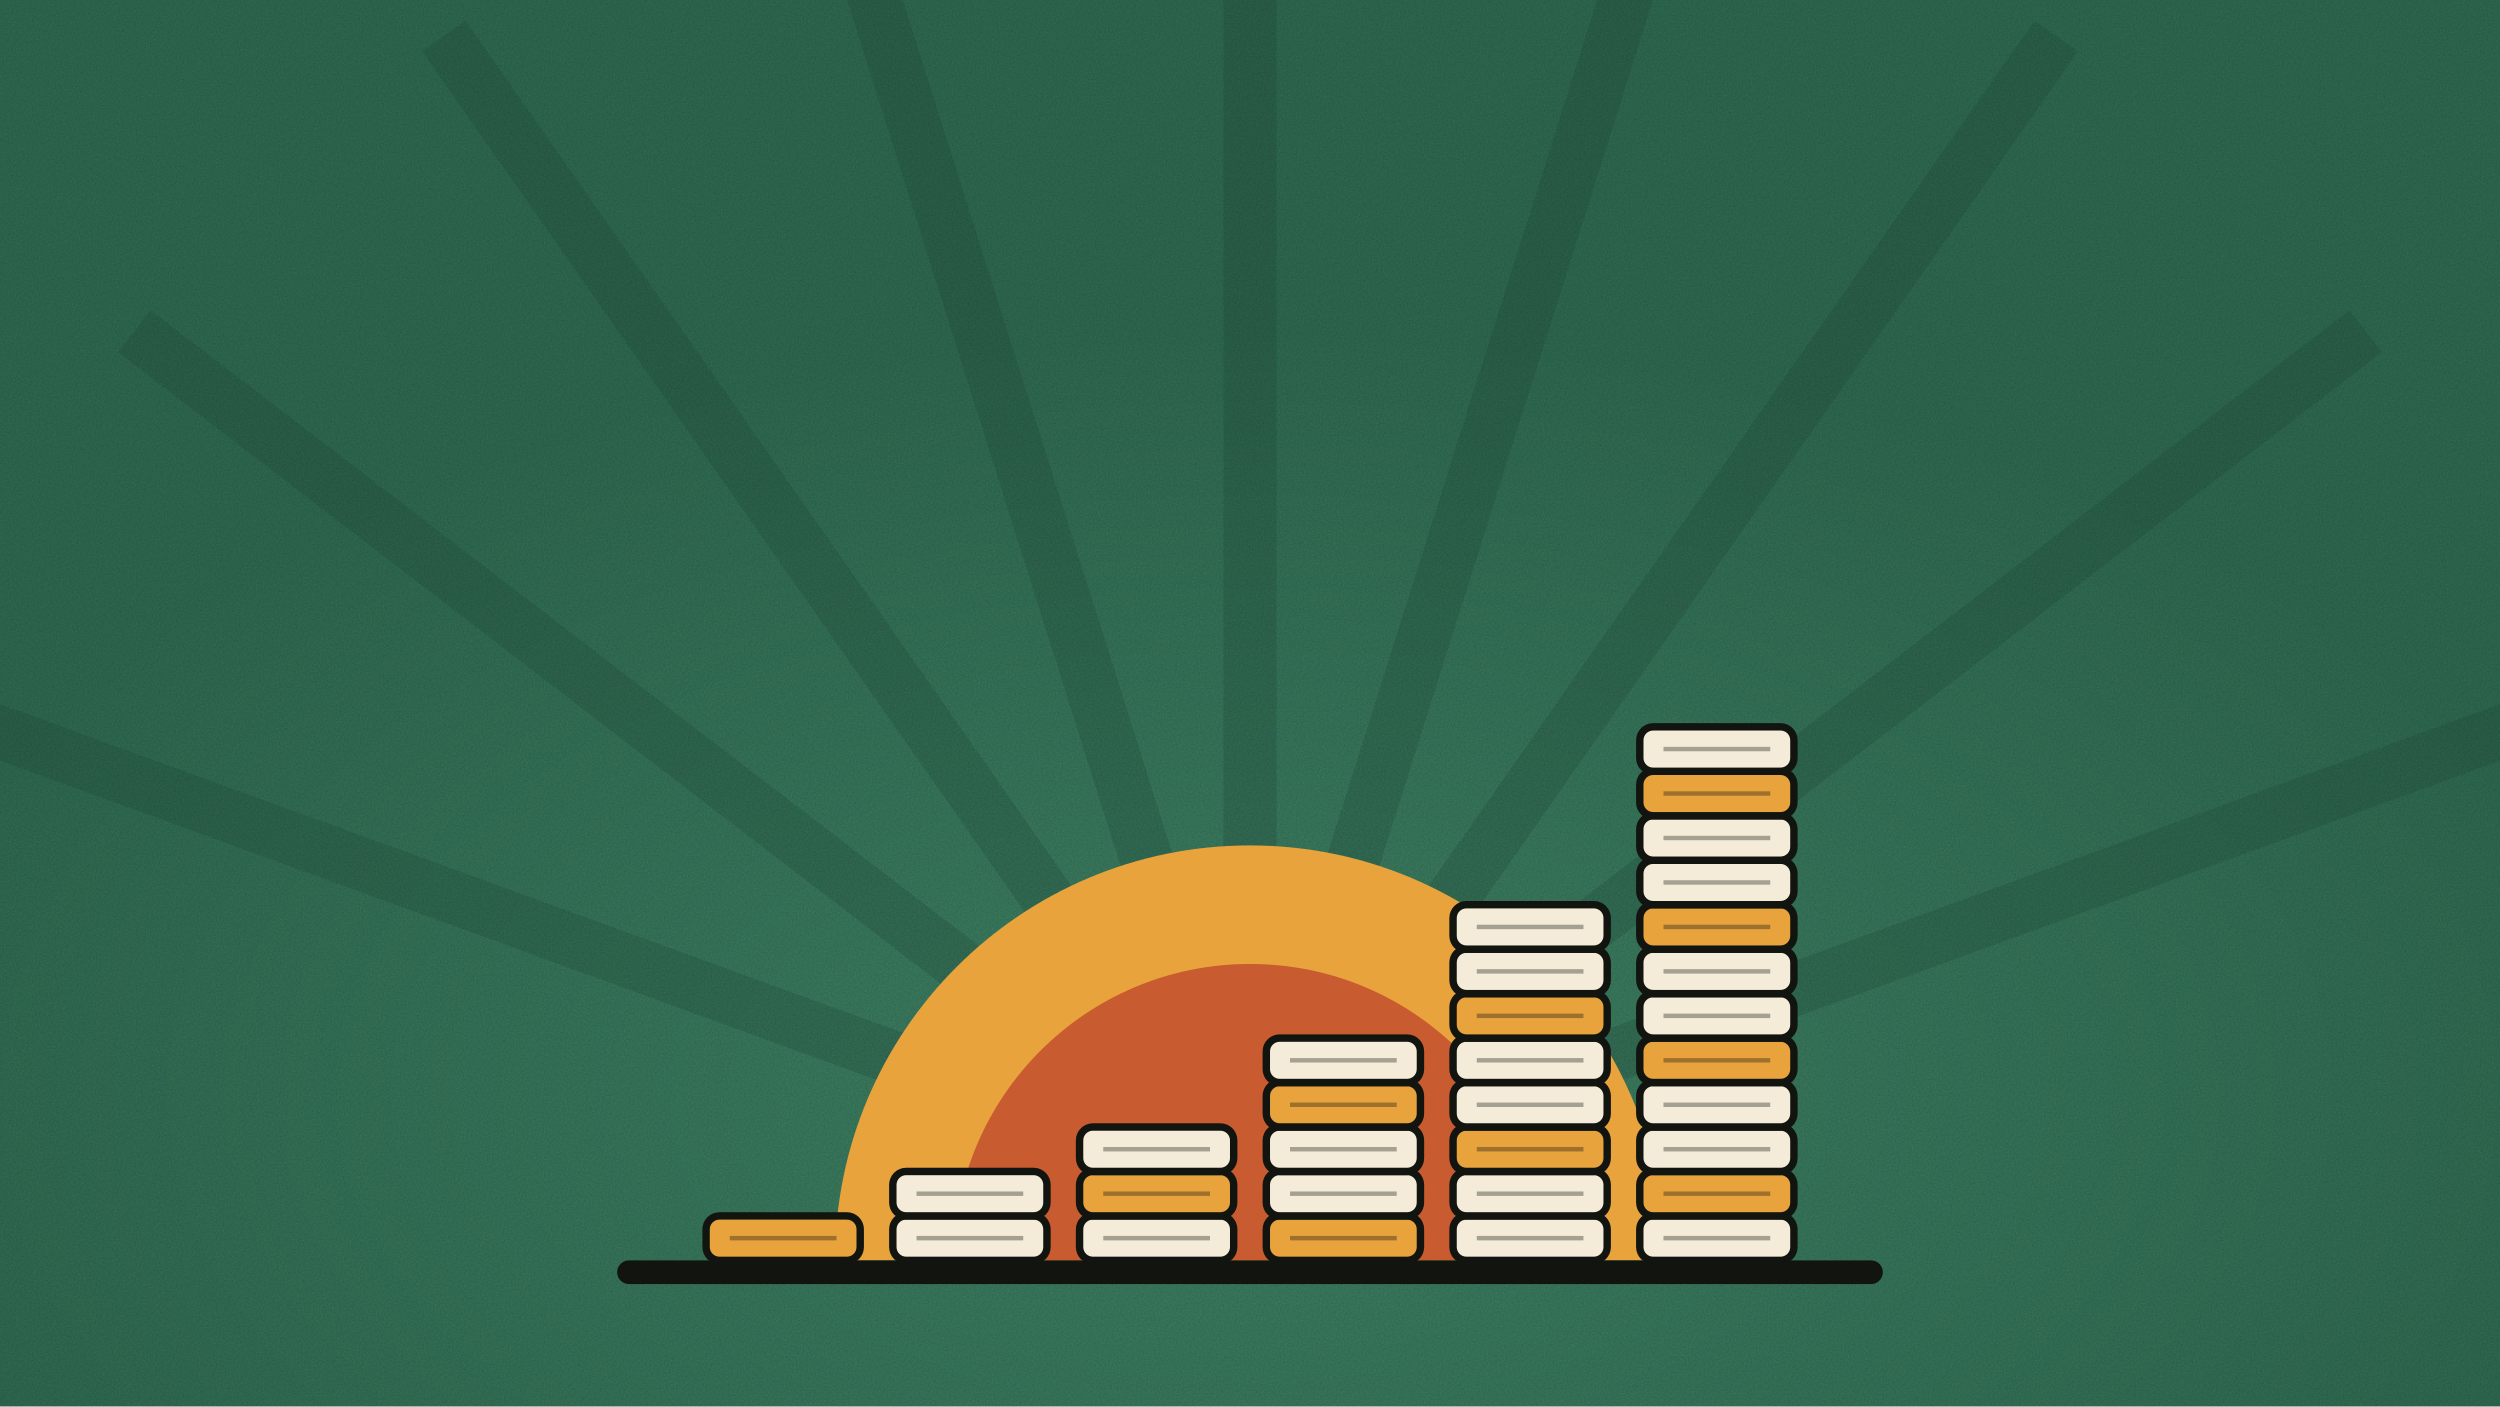
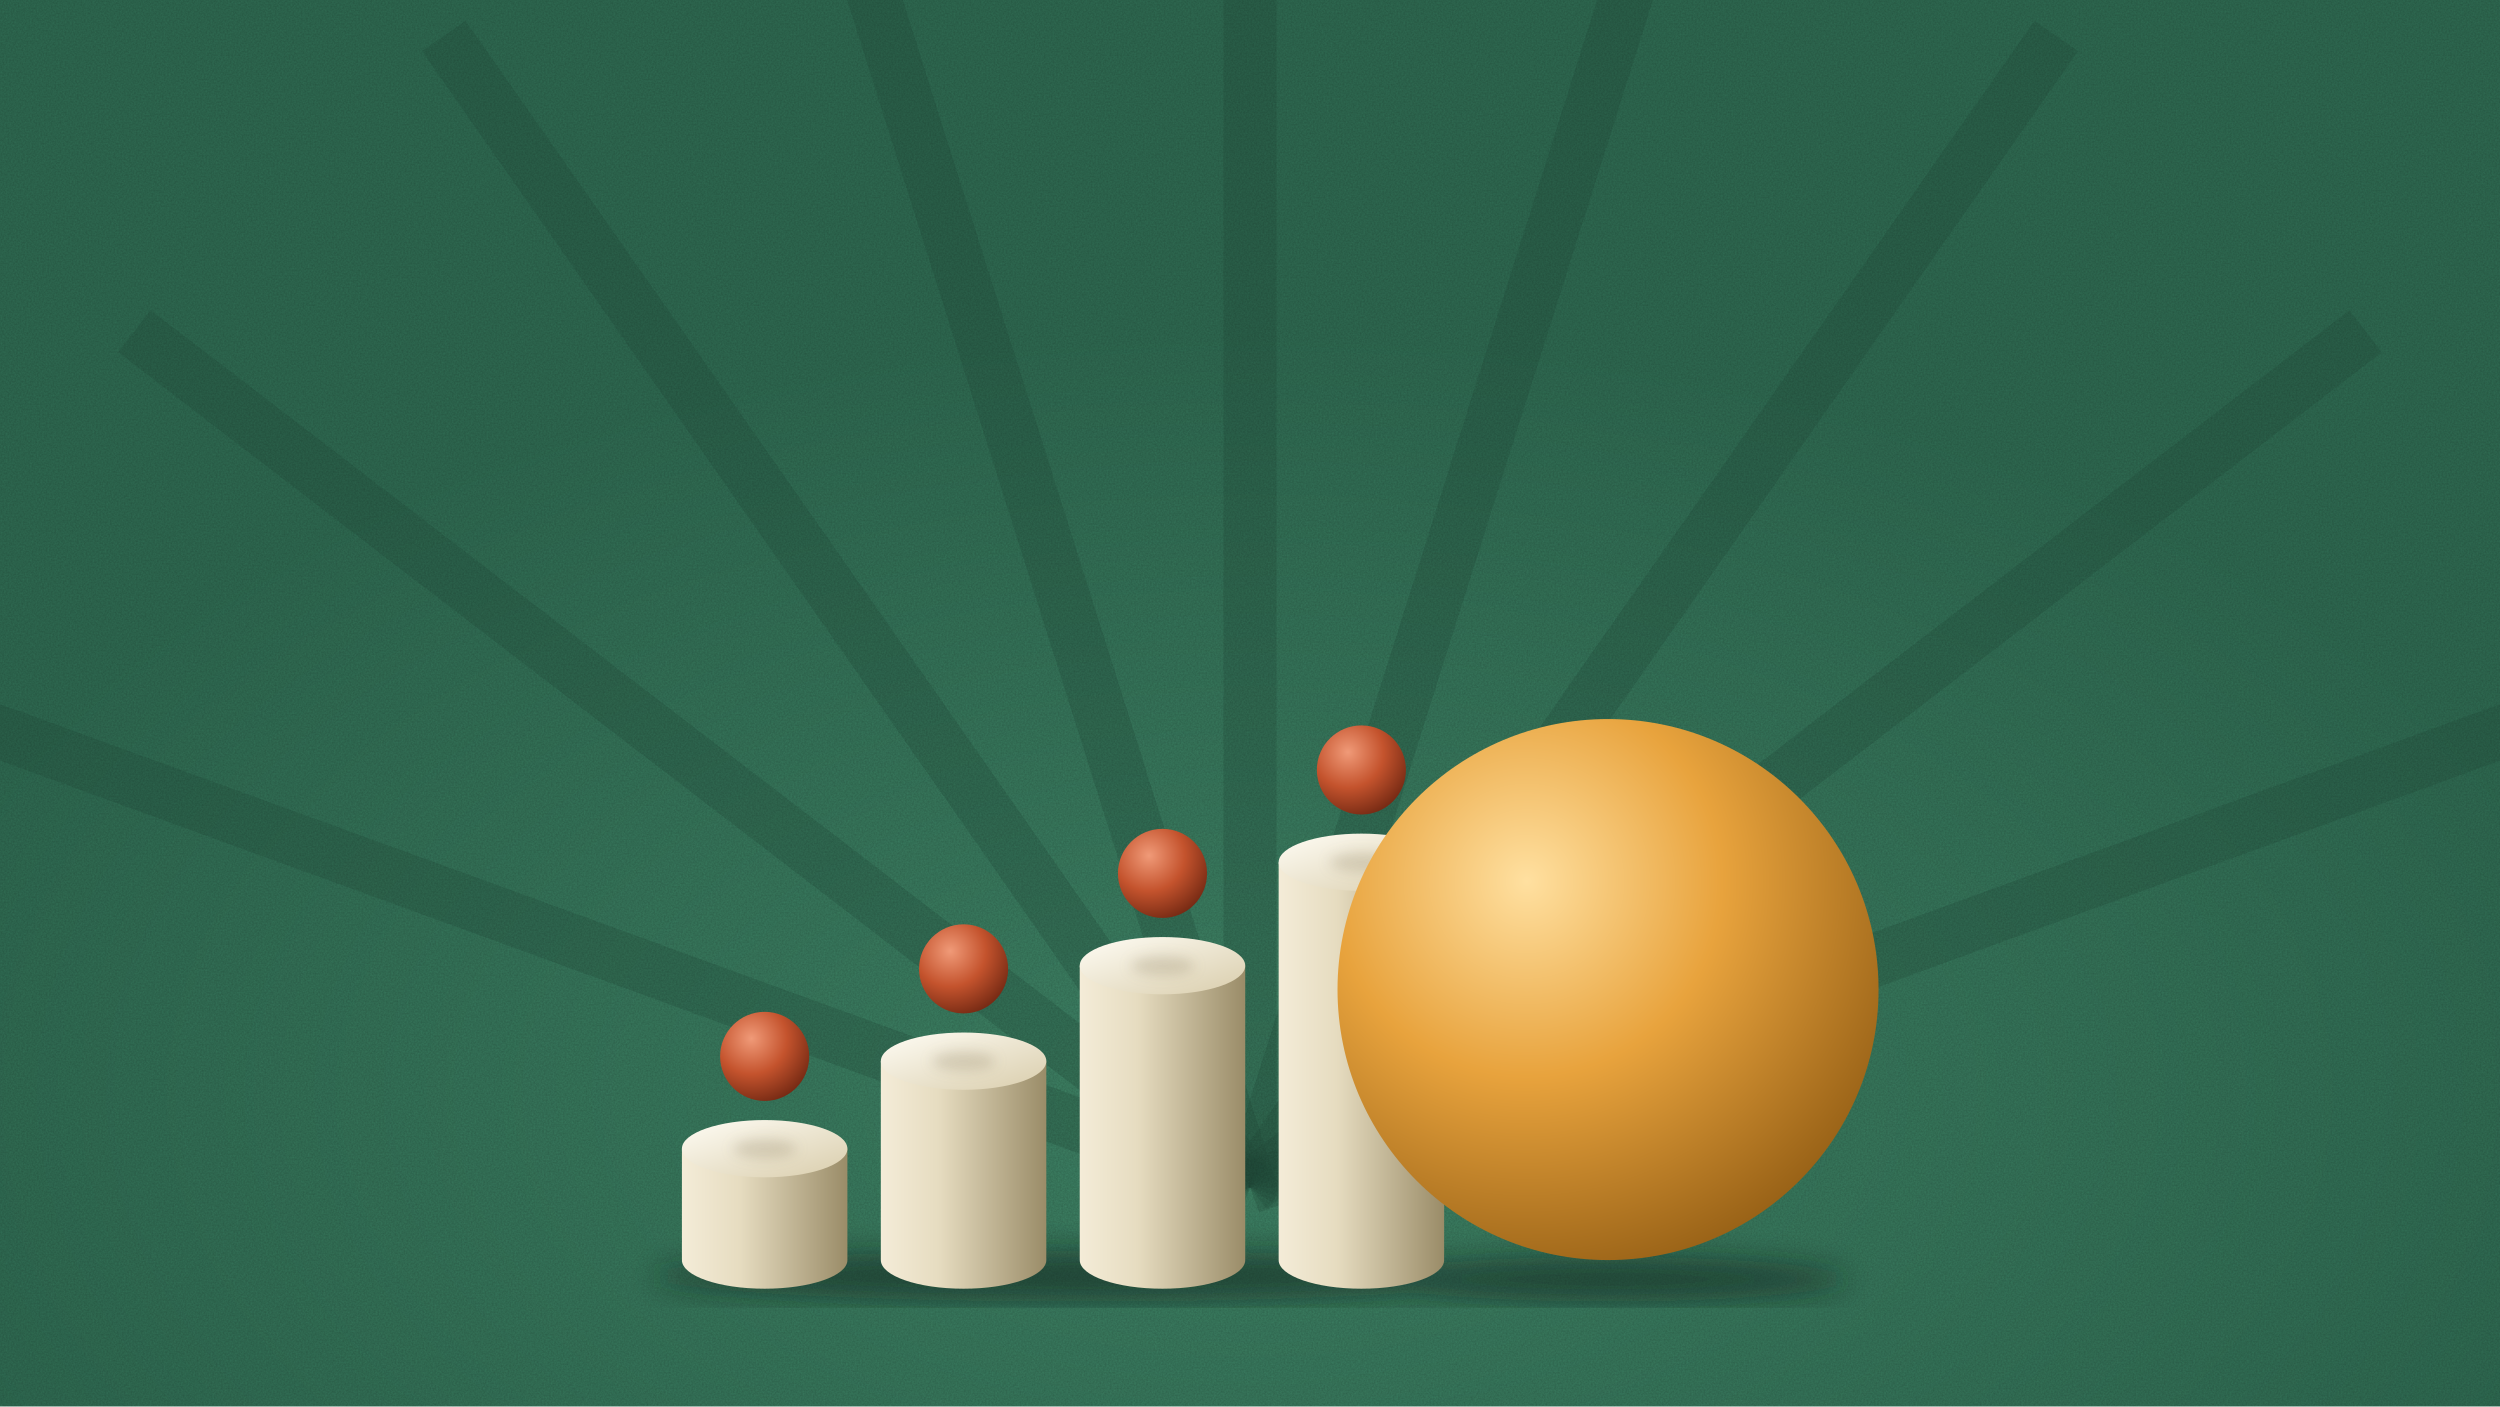
<svg xmlns="http://www.w3.org/2000/svg" viewBox="0 0 1600 900">
  <svg width="1600" height="900" viewBox="0 0 1600 900" preserveAspectRatio="xMidYMax slice">
    <defs>
      <filter id="f-grana">
        <feTurbulence type="fractalNoise" baseFrequency=".9" numOctaves="2" />
        <feColorMatrix values="0 0 0 0 0 0 0 0 0 0 0 0 0 0 0 0 0 0 .55 0" />
      </filter>
      <radialGradient id="f-luce" cx="50%" cy="78%" r="55%">
        <stop offset="0" stop-color="#3f8466" />
        <stop offset="1" stop-color="#2f6b52" />
      </radialGradient>
    </defs>
    <rect width="1600" height="900" fill="#2f6b52" />
    <rect width="1600" height="900" fill="url(#f-luce)" />
    <line x1="800" y1="760" x2="-46" y2="452" stroke="#1f4a39" stroke-width="34" opacity=".28" />
    <line x1="800" y1="760" x2="86" y2="212" stroke="#1f4a39" stroke-width="34" opacity=".28" />
    <line x1="800" y1="760" x2="284" y2="23" stroke="#1f4a39" stroke-width="34" opacity=".28" />
    <line x1="800" y1="760" x2="529" y2="-98" stroke="#1f4a39" stroke-width="34" opacity=".28" />
    <line x1="800" y1="760" x2="800" y2="-140" stroke="#1f4a39" stroke-width="34" opacity=".28" />
    <line x1="800" y1="760" x2="1071" y2="-98" stroke="#1f4a39" stroke-width="34" opacity=".28" />
    <line x1="800" y1="760" x2="1316" y2="23" stroke="#1f4a39" stroke-width="34" opacity=".28" />
    <line x1="800" y1="760" x2="1514" y2="212" stroke="#1f4a39" stroke-width="34" opacity=".28" />
    <line x1="800" y1="760" x2="1646" y2="452" stroke="#1f4a39" stroke-width="34" opacity=".28" />
    <rect width="1600" height="900" filter="url(#f-grana)" opacity=".35" />
  </svg>
-   <svg x="96" y="450" width="1408" height="387" viewBox="357 444 886 408" preserveAspectRatio="xMidYMin meet" overflow="hidden">
+   <svg x="96" y="450" width="1408" height="387" viewBox="0 50 830 380" preserveAspectRatio="xMidYMin meet" overflow="hidden">
    <defs>
-       <filter id="s-grana">
-         <feTurbulence type="fractalNoise" baseFrequency=".9" numOctaves="2" />
-         <feColorMatrix values="0 0 0 0 0 0 0 0 0 0 0 0 0 0 0 0 0 0 .55 0" />
+       <radialGradient id="s-s" cx=".35" cy=".3" r=".8">
+         <stop offset="0" stop-color="#ffe0a0" />
+         <stop offset=".45" stop-color="#e8a33d" />
+         <stop offset="1" stop-color="#8f5a12" />
+       </radialGradient>
+       <radialGradient id="s-r" cx=".35" cy=".3" r=".8">
+         <stop offset="0" stop-color="#f09a78" />
+         <stop offset=".5" stop-color="#c4532d" />
+         <stop offset="1" stop-color="#6b2410" />
+       </radialGradient>
+       <linearGradient id="s-cb">
+         <stop offset="0" stop-color="#f4ecd8" />
+         <stop offset=".35" stop-color="#e6dcc0" />
+         <stop offset="1" stop-color="#9a8c68" />
+       </linearGradient>
+       <linearGradient id="s-ct" x1="0" y1="0" x2="1" y2="1">
+         <stop offset="0" stop-color="#fffdf5" />
+         <stop offset="1" stop-color="#d9cdac" />
+       </linearGradient>
+       <filter id="s-b" x="-30%" y="-100%" width="160%" height="300%">
+         <feGaussianBlur stdDeviation="9" />
+       </filter>
+       <filter id="s-b2" x="-50%" y="-100%" width="200%" height="300%">
+         <feGaussianBlur stdDeviation="4" />
      </filter>
    </defs>
-     <path d="M520 820 A280 280 0 0 1 1080 820 Z" fill="#e8a33d" />
-     <path d="M600 820 A200 200 0 0 1 1000 820 Z" fill="#c4532d" opacity=".9" />
-     <rect x="433.0" y="790" width="104" height="30" rx="9" fill="#e8a33d" stroke="#11140f" stroke-width="5" />
-     <line x1="449.0" y1="805.0" x2="521.0" y2="805.0" stroke="#11140f" stroke-width="3" opacity=".35" />
-     <rect x="559.0" y="790" width="104" height="30" rx="9" fill="#f4ecd8" stroke="#11140f" stroke-width="5" />
-     <line x1="575.0" y1="805.0" x2="647.0" y2="805.0" stroke="#11140f" stroke-width="3" opacity=".35" />
-     <rect x="559.0" y="760" width="104" height="30" rx="9" fill="#f4ecd8" stroke="#11140f" stroke-width="5" />
-     <line x1="575.0" y1="775.0" x2="647.0" y2="775.0" stroke="#11140f" stroke-width="3" opacity=".35" />
-     <rect x="685.0" y="790" width="104" height="30" rx="9" fill="#f4ecd8" stroke="#11140f" stroke-width="5" />
-     <line x1="701.0" y1="805.0" x2="773.0" y2="805.0" stroke="#11140f" stroke-width="3" opacity=".35" />
-     <rect x="685.0" y="760" width="104" height="30" rx="9" fill="#e8a33d" stroke="#11140f" stroke-width="5" />
-     <line x1="701.0" y1="775.0" x2="773.0" y2="775.0" stroke="#11140f" stroke-width="3" opacity=".35" />
-     <rect x="685.0" y="730" width="104" height="30" rx="9" fill="#f4ecd8" stroke="#11140f" stroke-width="5" />
-     <line x1="701.0" y1="745.0" x2="773.0" y2="745.0" stroke="#11140f" stroke-width="3" opacity=".35" />
-     <rect x="811.0" y="790" width="104" height="30" rx="9" fill="#e8a33d" stroke="#11140f" stroke-width="5" />
-     <line x1="827.0" y1="805.0" x2="899.0" y2="805.0" stroke="#11140f" stroke-width="3" opacity=".35" />
-     <rect x="811.0" y="760" width="104" height="30" rx="9" fill="#f4ecd8" stroke="#11140f" stroke-width="5" />
-     <line x1="827.0" y1="775.0" x2="899.0" y2="775.0" stroke="#11140f" stroke-width="3" opacity=".35" />
-     <rect x="811.0" y="730" width="104" height="30" rx="9" fill="#f4ecd8" stroke="#11140f" stroke-width="5" />
-     <line x1="827.0" y1="745.0" x2="899.0" y2="745.0" stroke="#11140f" stroke-width="3" opacity=".35" />
-     <rect x="811.0" y="700" width="104" height="30" rx="9" fill="#e8a33d" stroke="#11140f" stroke-width="5" />
-     <line x1="827.0" y1="715.0" x2="899.0" y2="715.0" stroke="#11140f" stroke-width="3" opacity=".35" />
-     <rect x="811.0" y="670" width="104" height="30" rx="9" fill="#f4ecd8" stroke="#11140f" stroke-width="5" />
-     <line x1="827.0" y1="685.0" x2="899.0" y2="685.0" stroke="#11140f" stroke-width="3" opacity=".35" />
-     <rect x="937.0" y="790" width="104" height="30" rx="9" fill="#f4ecd8" stroke="#11140f" stroke-width="5" />
-     <line x1="953.0" y1="805.0" x2="1025.0" y2="805.0" stroke="#11140f" stroke-width="3" opacity=".35" />
-     <rect x="937.0" y="760" width="104" height="30" rx="9" fill="#f4ecd8" stroke="#11140f" stroke-width="5" />
-     <line x1="953.0" y1="775.0" x2="1025.0" y2="775.0" stroke="#11140f" stroke-width="3" opacity=".35" />
-     <rect x="937.0" y="730" width="104" height="30" rx="9" fill="#e8a33d" stroke="#11140f" stroke-width="5" />
-     <line x1="953.0" y1="745.0" x2="1025.0" y2="745.0" stroke="#11140f" stroke-width="3" opacity=".35" />
-     <rect x="937.0" y="700" width="104" height="30" rx="9" fill="#f4ecd8" stroke="#11140f" stroke-width="5" />
-     <line x1="953.0" y1="715.0" x2="1025.0" y2="715.0" stroke="#11140f" stroke-width="3" opacity=".35" />
-     <rect x="937.0" y="670" width="104" height="30" rx="9" fill="#f4ecd8" stroke="#11140f" stroke-width="5" />
-     <line x1="953.0" y1="685.0" x2="1025.0" y2="685.0" stroke="#11140f" stroke-width="3" opacity=".35" />
-     <rect x="937.0" y="640" width="104" height="30" rx="9" fill="#e8a33d" stroke="#11140f" stroke-width="5" />
-     <line x1="953.0" y1="655.0" x2="1025.0" y2="655.0" stroke="#11140f" stroke-width="3" opacity=".35" />
-     <rect x="937.0" y="610" width="104" height="30" rx="9" fill="#f4ecd8" stroke="#11140f" stroke-width="5" />
-     <line x1="953.0" y1="625.0" x2="1025.0" y2="625.0" stroke="#11140f" stroke-width="3" opacity=".35" />
-     <rect x="937.0" y="580" width="104" height="30" rx="9" fill="#f4ecd8" stroke="#11140f" stroke-width="5" />
-     <line x1="953.0" y1="595.0" x2="1025.0" y2="595.0" stroke="#11140f" stroke-width="3" opacity=".35" />
-     <rect x="1063.0" y="790" width="104" height="30" rx="9" fill="#f4ecd8" stroke="#11140f" stroke-width="5" />
-     <line x1="1079.0" y1="805.0" x2="1151.0" y2="805.0" stroke="#11140f" stroke-width="3" opacity=".35" />
-     <rect x="1063.0" y="760" width="104" height="30" rx="9" fill="#e8a33d" stroke="#11140f" stroke-width="5" />
-     <line x1="1079.0" y1="775.0" x2="1151.0" y2="775.0" stroke="#11140f" stroke-width="3" opacity=".35" />
-     <rect x="1063.0" y="730" width="104" height="30" rx="9" fill="#f4ecd8" stroke="#11140f" stroke-width="5" />
-     <line x1="1079.0" y1="745.0" x2="1151.0" y2="745.0" stroke="#11140f" stroke-width="3" opacity=".35" />
-     <rect x="1063.0" y="700" width="104" height="30" rx="9" fill="#f4ecd8" stroke="#11140f" stroke-width="5" />
-     <line x1="1079.0" y1="715.0" x2="1151.0" y2="715.0" stroke="#11140f" stroke-width="3" opacity=".35" />
-     <rect x="1063.0" y="670" width="104" height="30" rx="9" fill="#e8a33d" stroke="#11140f" stroke-width="5" />
-     <line x1="1079.0" y1="685.0" x2="1151.0" y2="685.0" stroke="#11140f" stroke-width="3" opacity=".35" />
-     <rect x="1063.0" y="640" width="104" height="30" rx="9" fill="#f4ecd8" stroke="#11140f" stroke-width="5" />
-     <line x1="1079.0" y1="655.0" x2="1151.0" y2="655.0" stroke="#11140f" stroke-width="3" opacity=".35" />
-     <rect x="1063.0" y="610" width="104" height="30" rx="9" fill="#f4ecd8" stroke="#11140f" stroke-width="5" />
-     <line x1="1079.0" y1="625.0" x2="1151.0" y2="625.0" stroke="#11140f" stroke-width="3" opacity=".35" />
-     <rect x="1063.0" y="580" width="104" height="30" rx="9" fill="#e8a33d" stroke="#11140f" stroke-width="5" />
-     <line x1="1079.0" y1="595.0" x2="1151.0" y2="595.0" stroke="#11140f" stroke-width="3" opacity=".35" />
-     <rect x="1063.0" y="550" width="104" height="30" rx="9" fill="#f4ecd8" stroke="#11140f" stroke-width="5" />
-     <line x1="1079.0" y1="565.0" x2="1151.0" y2="565.0" stroke="#11140f" stroke-width="3" opacity=".35" />
-     <rect x="1063.0" y="520" width="104" height="30" rx="9" fill="#f4ecd8" stroke="#11140f" stroke-width="5" />
-     <line x1="1079.0" y1="535.0" x2="1151.0" y2="535.0" stroke="#11140f" stroke-width="3" opacity=".35" />
-     <rect x="1063.0" y="490" width="104" height="30" rx="9" fill="#e8a33d" stroke="#11140f" stroke-width="5" />
-     <line x1="1079.0" y1="505.0" x2="1151.0" y2="505.0" stroke="#11140f" stroke-width="3" opacity=".35" />
-     <rect x="1063.0" y="460" width="104" height="30" rx="9" fill="#f4ecd8" stroke="#11140f" stroke-width="5" />
-     <line x1="1079.0" y1="475.0" x2="1151.0" y2="475.0" stroke="#11140f" stroke-width="3" opacity=".35" />
-     <rect x="373.0" y="820" width="854" height="16" rx="8" fill="#11140f" />
+     <g fill="#0c1a14" opacity=".5" filter="url(#s-b)">
+       <ellipse cx="310" cy="410" rx="270" ry="16" />
+       <ellipse cx="640" cy="412" rx="150" ry="14" />
+     </g>
+     <path d="M58 330 V400 A52 18 0 0 0 162 400 V330 Z" fill="url(#s-cb)" />
+     <ellipse cx="110" cy="330" rx="52" ry="18" fill="url(#s-ct)" />
+     <ellipse cx="110" cy="330" rx="20" ry="6" fill="#5a4a22" opacity=".18" filter="url(#s-b2)" />
+     <circle cx="110" cy="272" r="28" fill="url(#s-r)" />
+     <path d="M183 275 V400 A52 18 0 0 0 287 400 V275 Z" fill="url(#s-cb)" />
+     <ellipse cx="235" cy="275" rx="52" ry="18" fill="url(#s-ct)" />
+     <ellipse cx="235" cy="275" rx="20" ry="6" fill="#5a4a22" opacity=".18" filter="url(#s-b2)" />
+     <circle cx="235" cy="217" r="28" fill="url(#s-r)" />
+     <path d="M308 215 V400 A52 18 0 0 0 412 400 V215 Z" fill="url(#s-cb)" />
+     <ellipse cx="360" cy="215" rx="52" ry="18" fill="url(#s-ct)" />
+     <ellipse cx="360" cy="215" rx="20" ry="6" fill="#5a4a22" opacity=".18" filter="url(#s-b2)" />
+     <circle cx="360" cy="157" r="28" fill="url(#s-r)" />
+     <path d="M433 150 V400 A52 18 0 0 0 537 400 V150 Z" fill="url(#s-cb)" />
+     <ellipse cx="485" cy="150" rx="52" ry="18" fill="url(#s-ct)" />
+     <ellipse cx="485" cy="150" rx="20" ry="6" fill="#5a4a22" opacity=".18" filter="url(#s-b2)" />
+     <circle cx="485" cy="92" r="28" fill="url(#s-r)" />
+     <circle cx="640" cy="230" r="170" fill="url(#s-s)" />
  </svg>
</svg>
